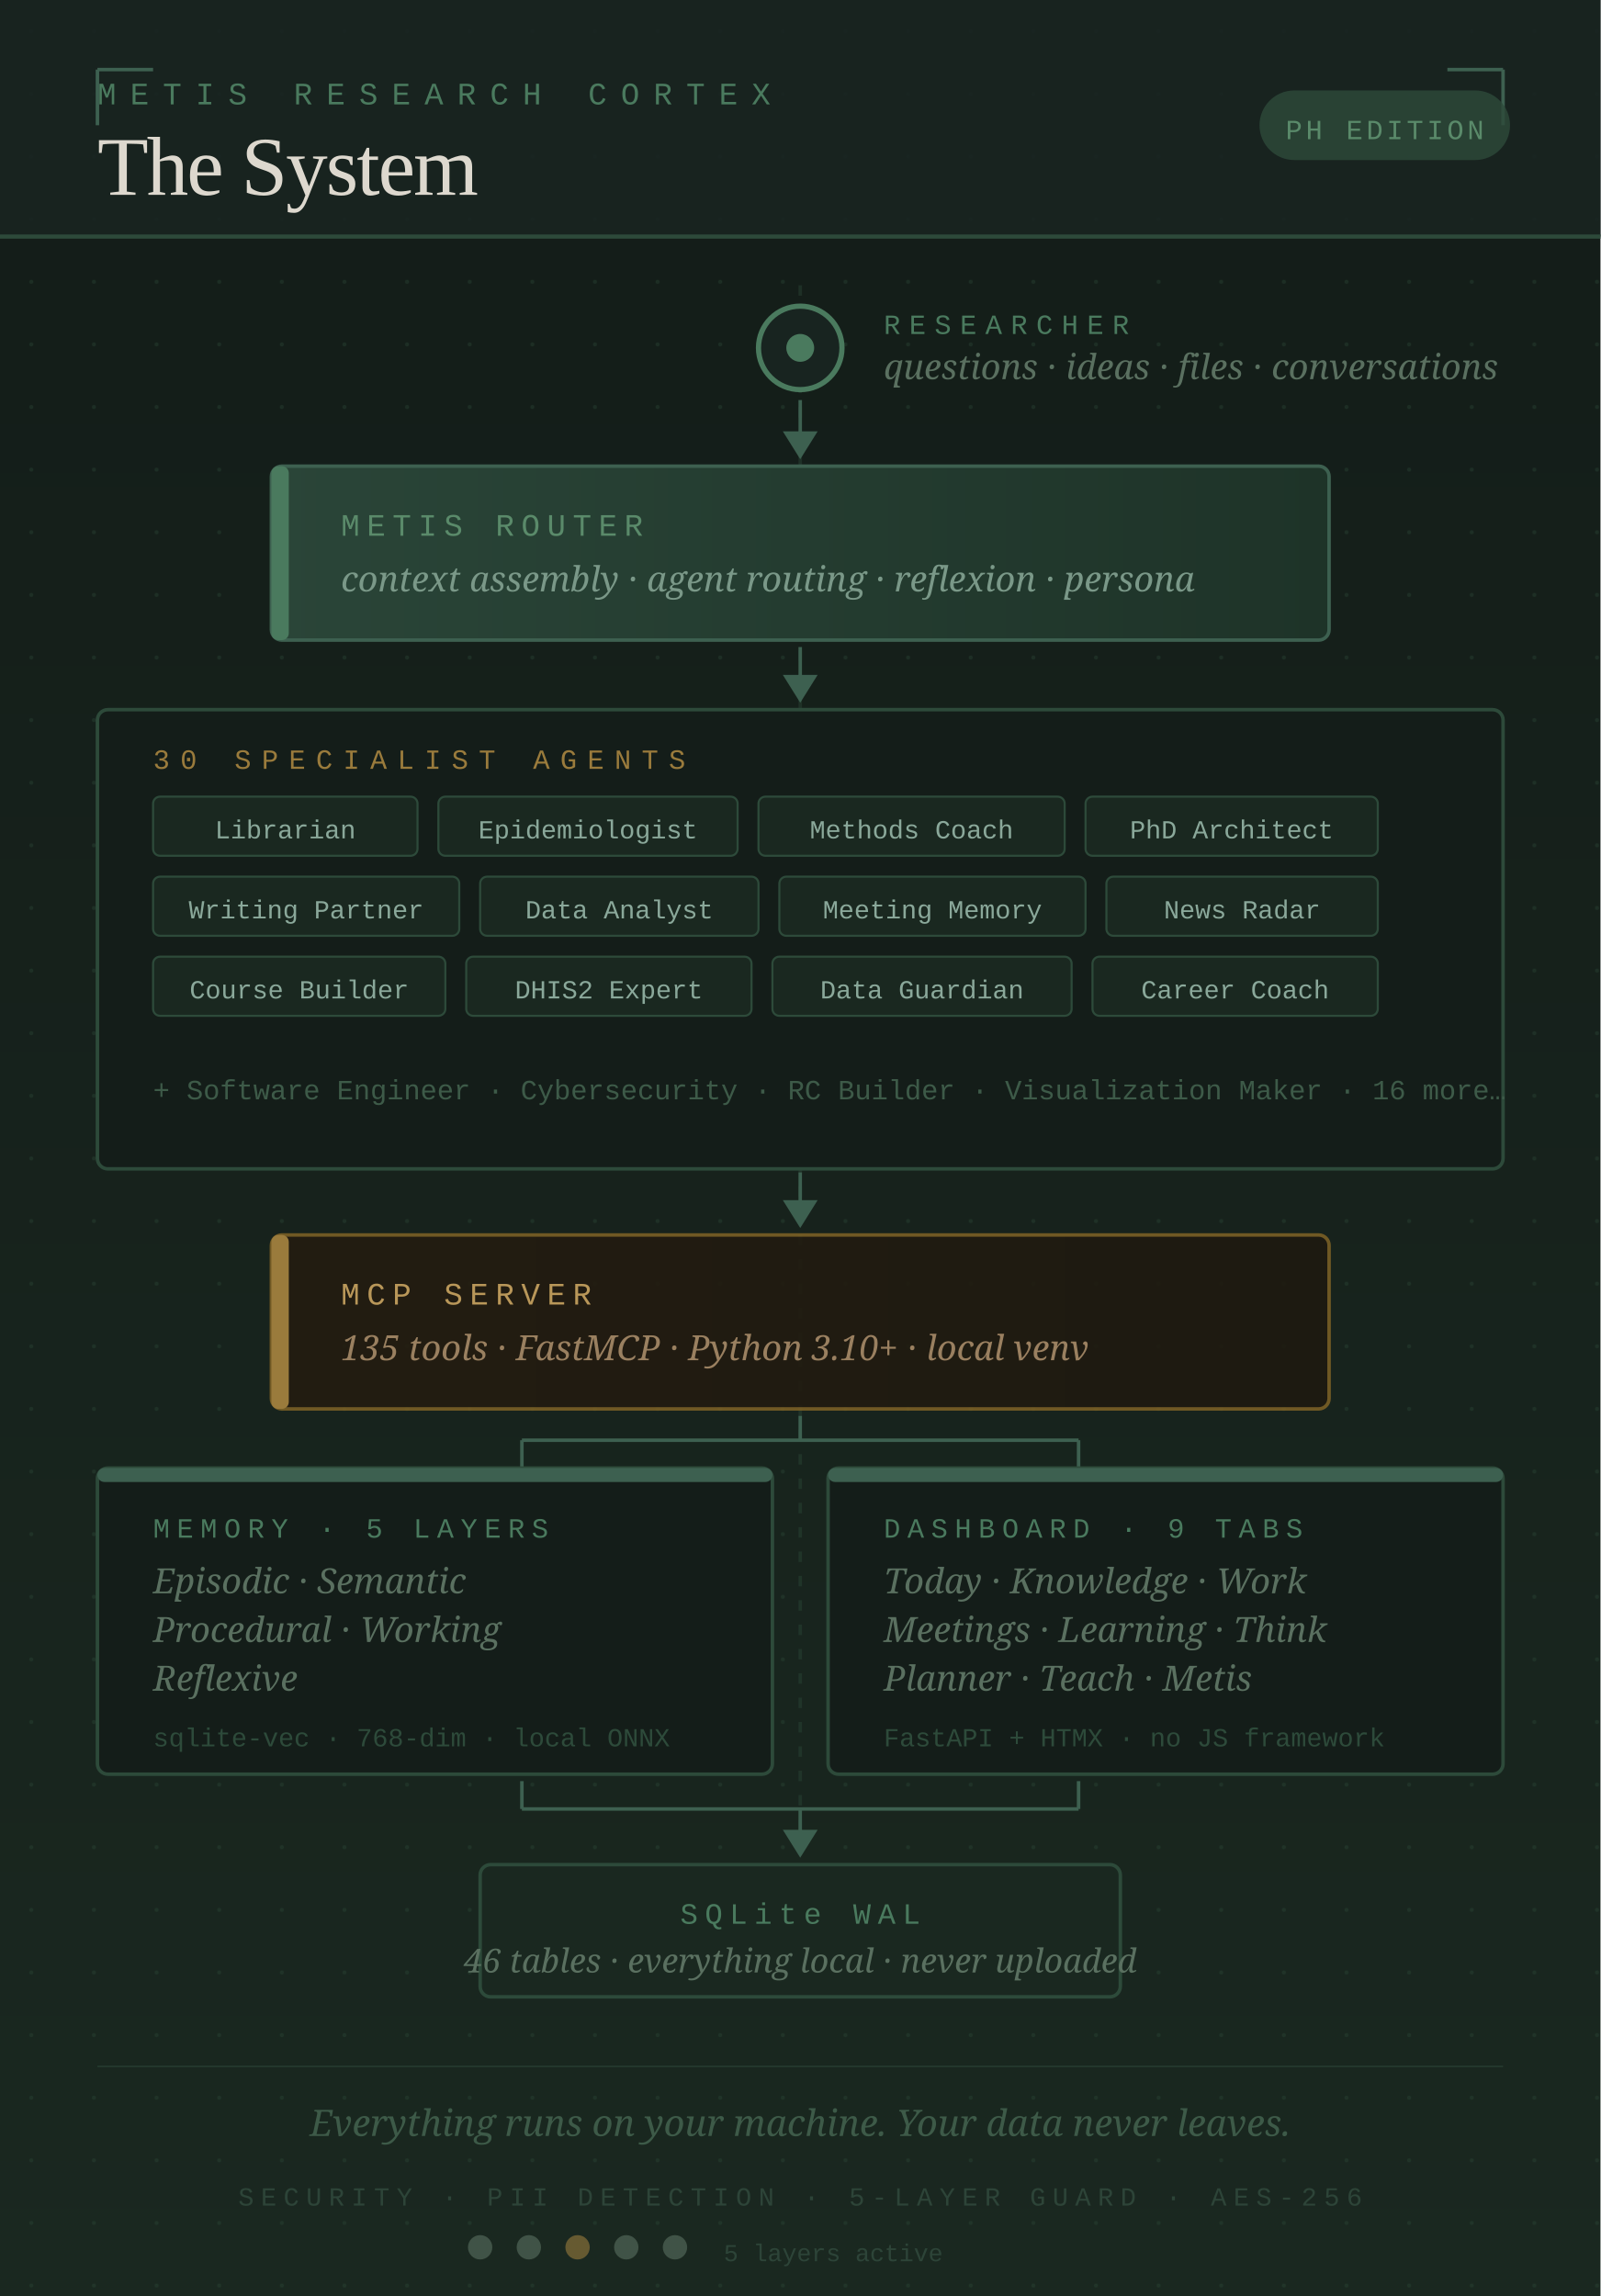
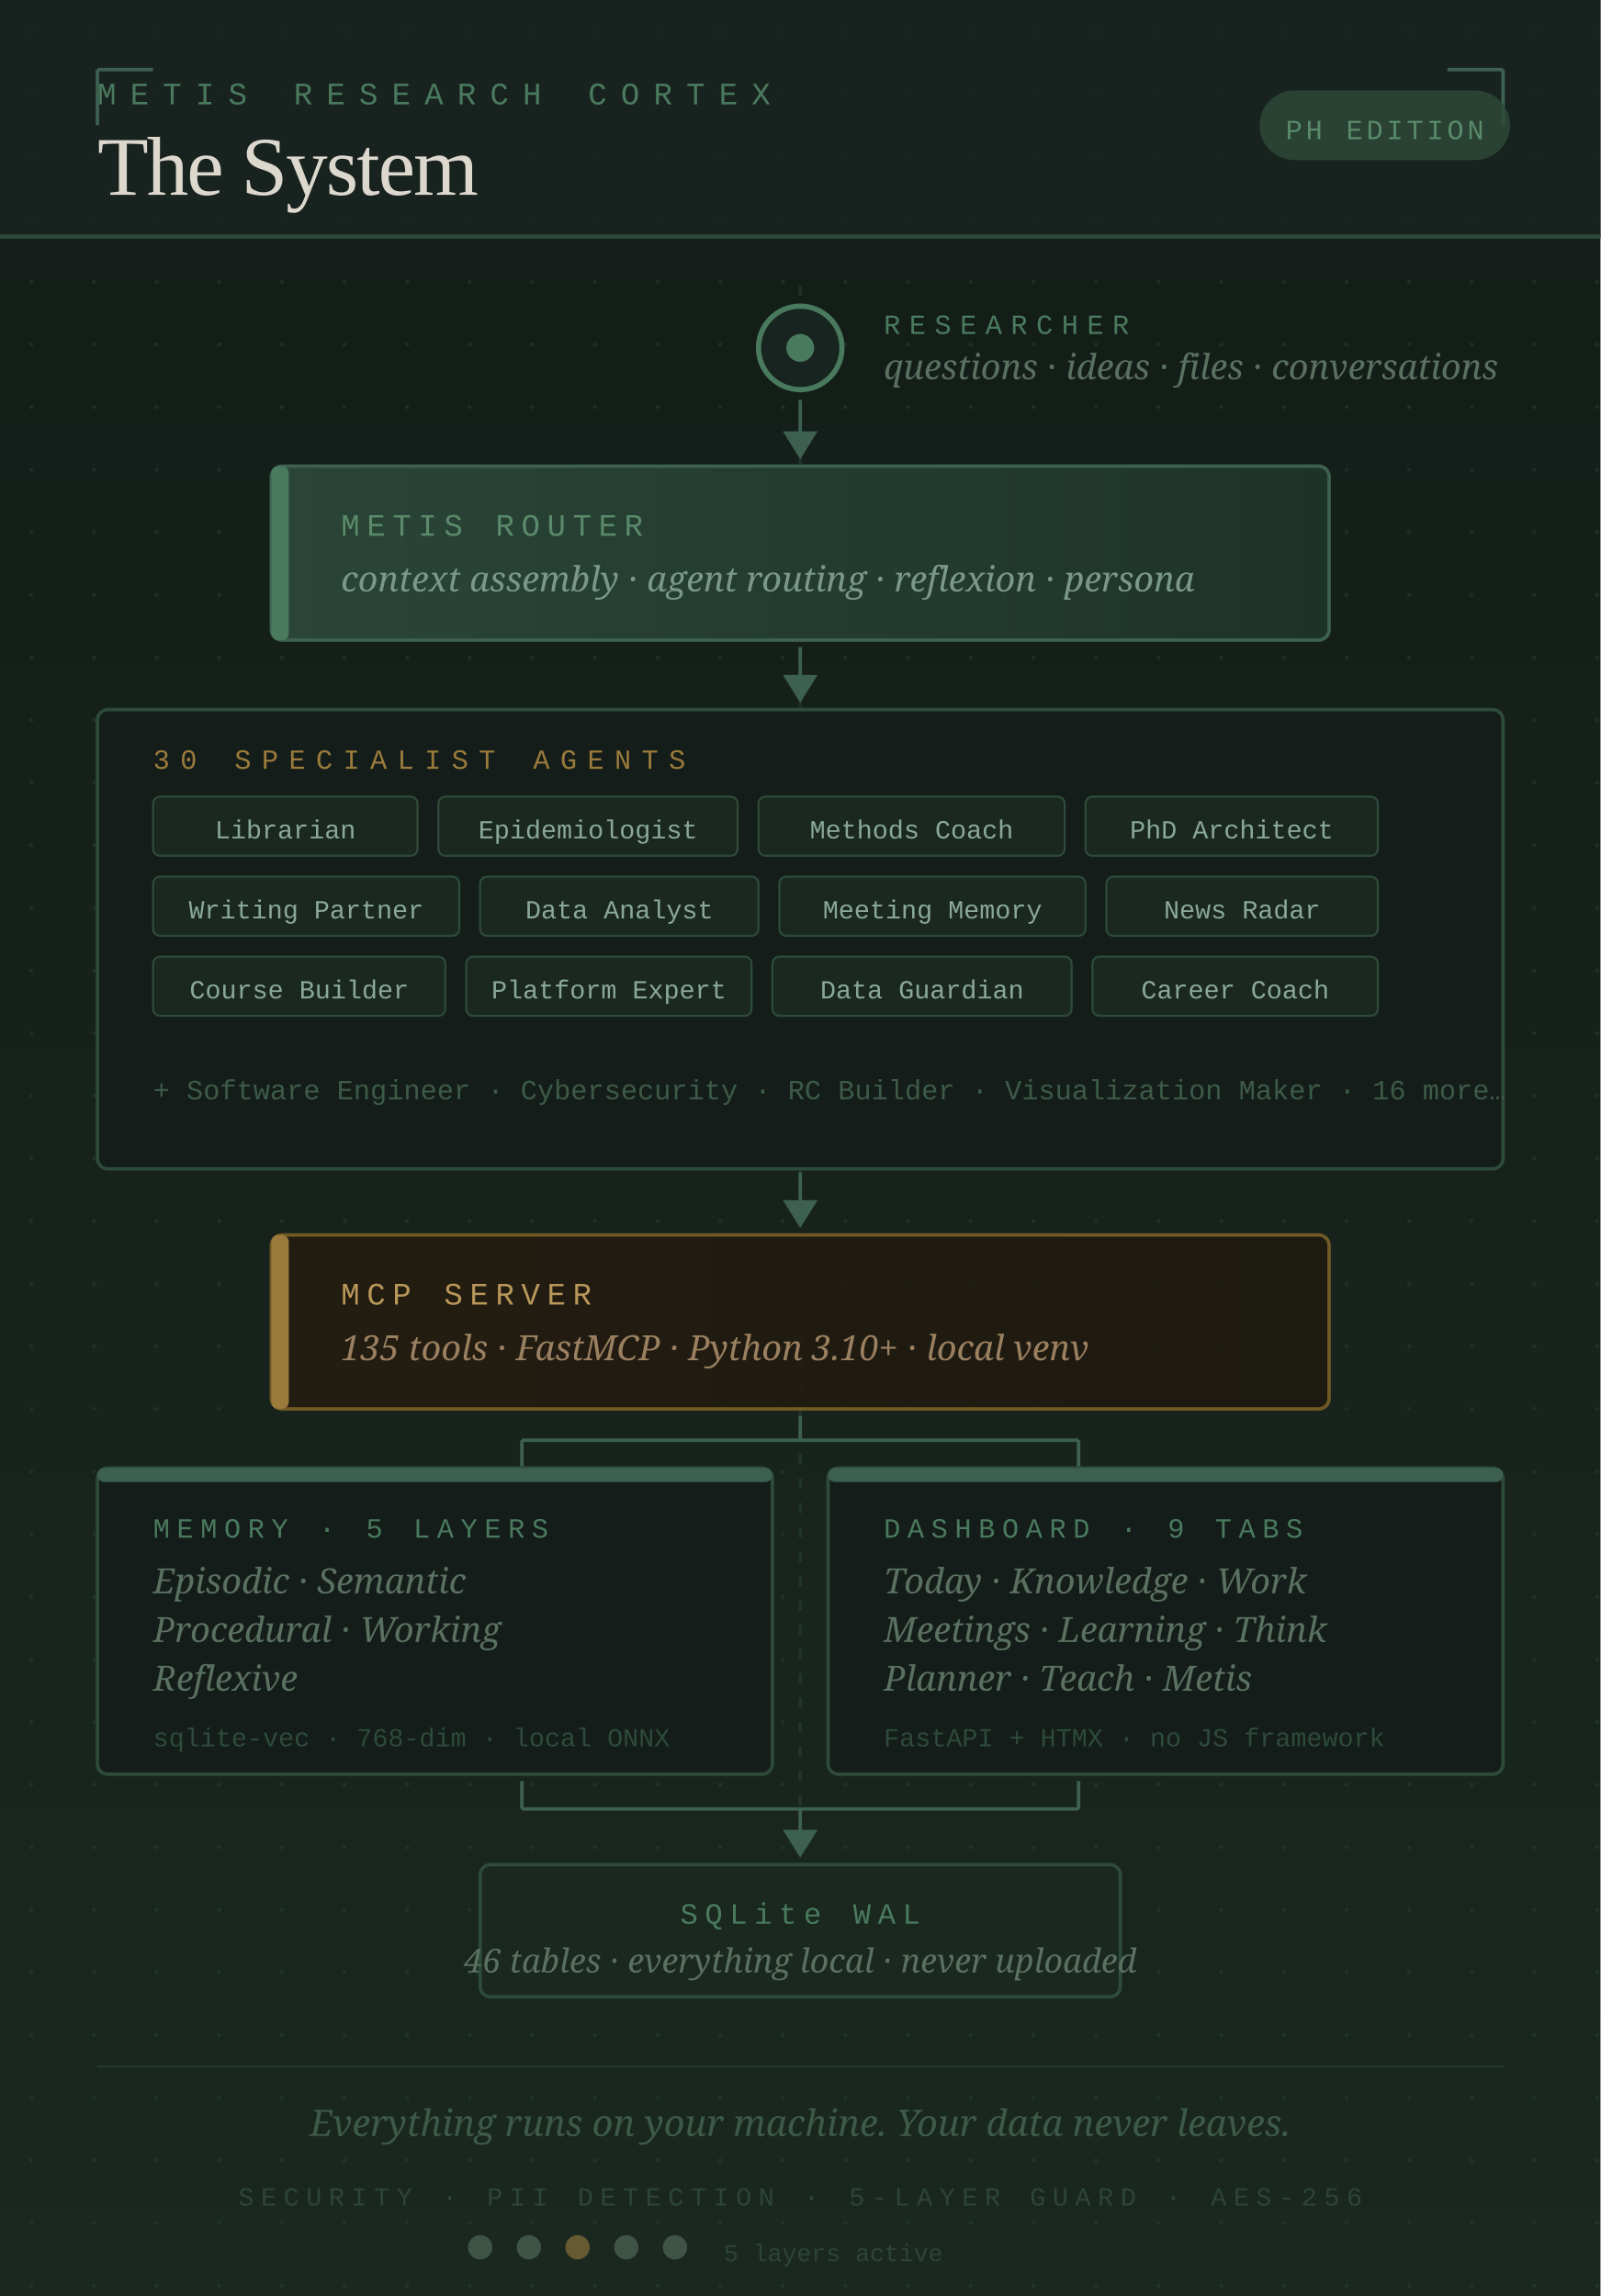
<svg xmlns="http://www.w3.org/2000/svg" viewBox="0 0 460 660" width="460" height="660">
  <defs>
    <linearGradient id="bg-g" x1="0" y1="0" x2="0" y2="1">
      <stop offset="0%" stop-color="#131c18" />
      <stop offset="100%" stop-color="#1a2820" />
    </linearGradient>
    <linearGradient id="metis-g" x1="0" y1="0" x2="1" y2="0">
      <stop offset="0%" stop-color="#2a4538" />
      <stop offset="100%" stop-color="#1e3328" />
    </linearGradient>
    <linearGradient id="mcp-g" x1="0" y1="0" x2="1" y2="0">
      <stop offset="0%" stop-color="#241c10" />
      <stop offset="100%" stop-color="#1e1a10" />
    </linearGradient>
    <pattern id="dots" x="0" y="0" width="18" height="18" patternUnits="userSpaceOnUse">
      <circle cx="9" cy="9" r="0.6" fill="#2d4a3a" opacity="0.35" />
    </pattern>
  </defs>
  <rect width="460" height="660" fill="url(#bg-g)" />
  <rect width="460" height="660" fill="url(#dots)" />
  <rect x="0" y="0" width="460" height="68" fill="#182420" opacity="0.9" />
  <line x1="0" y1="68" x2="460" y2="68" stroke="#2d4a3a" stroke-width="1.2" />
  <polyline points="28,20 28,36" stroke="#3d6050" stroke-width="1" fill="none" />
  <polyline points="28,20 44,20" stroke="#3d6050" stroke-width="1" fill="none" />
  <polyline points="432,20 432,36" stroke="#3d6050" stroke-width="1" fill="none" />
  <polyline points="416,20 432,20" stroke="#3d6050" stroke-width="1" fill="none" />
  <text x="28" y="30" font-family="'Courier New',monospace" font-size="9" fill="#4a7a5e" letter-spacing="4">METIS RESEARCH CORTEX</text>
  <text x="28" y="56" font-family="Georgia,'Times New Roman',serif" font-size="24" fill="#ddd8ce" letter-spacing="-0.5">The System</text>
  <rect x="362" y="26" width="72" height="20" rx="10" fill="#2d4a3a" opacity="0.8" />
  <text x="398" y="40" font-family="'Courier New',monospace" font-size="8" fill="#5a8a6a" text-anchor="middle" letter-spacing="1">PH EDITION</text>
  <line x1="230" y1="82" x2="230" y2="568" stroke="#2d4a3a" stroke-width="1" stroke-dasharray="3 4" opacity="0.4" />
  <circle cx="230" cy="100" r="12" fill="#182420" stroke="#4a7a5e" stroke-width="1.5" />
  <circle cx="230" cy="100" r="4" fill="#4a7a5e" />
  <text x="254" y="96" font-family="'Courier New',monospace" font-size="8" fill="#4a7a5e" letter-spacing="2.5">RESEARCHER</text>
  <text x="254" y="109" font-family="Georgia,serif" font-size="10" fill="#5a7060" font-style="italic">questions · ideas · files · conversations</text>
  <line x1="230" y1="115" x2="230" y2="126" stroke="#3d6050" stroke-width="1" />
  <polygon points="225,124 230,132 235,124" fill="#3d6050" />
  <rect x="78" y="134" width="304" height="50" rx="3" fill="url(#metis-g)" stroke="#3d6050" stroke-width="1" />
  <rect x="78" y="134" width="5" height="50" rx="2" fill="#4a7a5e" />
  <text x="98" y="154" font-family="'Courier New',monospace" font-size="9" fill="#5a8a6a" letter-spacing="2">METIS ROUTER</text>
  <text x="98" y="170" font-family="Georgia,serif" font-size="10" fill="#7a9888" font-style="italic">context assembly · agent routing · reflexion · persona</text>
  <line x1="230" y1="186" x2="230" y2="196" stroke="#3d6050" stroke-width="1" />
  <polygon points="225,194 230,202 235,194" fill="#3d6050" />
  <rect x="28" y="204" width="404" height="132" rx="3" fill="#141d19" stroke="#2d4a3a" stroke-width="1" />
  <text x="44" y="221" font-family="'Courier New',monospace" font-size="8" fill="#9a7b3c" letter-spacing="3">30 SPECIALIST AGENTS</text>
  <rect x="44" y="229" width="76" height="17" rx="2" fill="#1a2820" stroke="#2d4a3a" stroke-width="0.6" />
  <text x="82" y="241" font-family="'Courier New',monospace" font-size="7.5" fill="#8aa89a" text-anchor="middle">Librarian</text>
  <rect x="126" y="229" width="86" height="17" rx="2" fill="#1a2820" stroke="#2d4a3a" stroke-width="0.6" />
  <text x="169" y="241" font-family="'Courier New',monospace" font-size="7.5" fill="#8aa89a" text-anchor="middle">Epidemiologist</text>
  <rect x="218" y="229" width="88" height="17" rx="2" fill="#1a2820" stroke="#2d4a3a" stroke-width="0.6" />
  <text x="262" y="241" font-family="'Courier New',monospace" font-size="7.5" fill="#8aa89a" text-anchor="middle">Methods Coach</text>
  <rect x="312" y="229" width="84" height="17" rx="2" fill="#1a2820" stroke="#2d4a3a" stroke-width="0.6" />
  <text x="354" y="241" font-family="'Courier New',monospace" font-size="7.5" fill="#8aa89a" text-anchor="middle">PhD Architect</text>
  <rect x="44" y="252" width="88" height="17" rx="2" fill="#1a2820" stroke="#2d4a3a" stroke-width="0.6" />
  <text x="88" y="264" font-family="'Courier New',monospace" font-size="7.5" fill="#8aa89a" text-anchor="middle">Writing Partner</text>
  <rect x="138" y="252" width="80" height="17" rx="2" fill="#1a2820" stroke="#2d4a3a" stroke-width="0.6" />
  <text x="178" y="264" font-family="'Courier New',monospace" font-size="7.5" fill="#8aa89a" text-anchor="middle">Data Analyst</text>
  <rect x="224" y="252" width="88" height="17" rx="2" fill="#1a2820" stroke="#2d4a3a" stroke-width="0.6" />
  <text x="268" y="264" font-family="'Courier New',monospace" font-size="7.5" fill="#8aa89a" text-anchor="middle">Meeting Memory</text>
  <rect x="318" y="252" width="78" height="17" rx="2" fill="#1a2820" stroke="#2d4a3a" stroke-width="0.6" />
  <text x="357" y="264" font-family="'Courier New',monospace" font-size="7.5" fill="#8aa89a" text-anchor="middle">News Radar</text>
  <rect x="44" y="275" width="84" height="17" rx="2" fill="#1a2820" stroke="#2d4a3a" stroke-width="0.6" />
  <text x="86" y="287" font-family="'Courier New',monospace" font-size="7.5" fill="#8aa89a" text-anchor="middle">Course Builder</text>
  <rect x="134" y="275" width="82" height="17" rx="2" fill="#1a2820" stroke="#2d4a3a" stroke-width="0.6" />
-   <text x="175" y="287" font-family="'Courier New',monospace" font-size="7.5" fill="#8aa89a" text-anchor="middle">DHIS2 Expert</text>
+   <text x="175" y="287" font-family="'Courier New',monospace" font-size="7.5" fill="#8aa89a" text-anchor="middle">Platform Expert</text>
  <rect x="222" y="275" width="86" height="17" rx="2" fill="#1a2820" stroke="#2d4a3a" stroke-width="0.6" />
  <text x="265" y="287" font-family="'Courier New',monospace" font-size="7.5" fill="#8aa89a" text-anchor="middle">Data Guardian</text>
  <rect x="314" y="275" width="82" height="17" rx="2" fill="#1a2820" stroke="#2d4a3a" stroke-width="0.6" />
  <text x="355" y="287" font-family="'Courier New',monospace" font-size="7.5" fill="#8aa89a" text-anchor="middle">Career Coach</text>
  <text x="44" y="316" font-family="'Courier New',monospace" font-size="8" fill="#3d5a48">+ Software Engineer · Cybersecurity · RC Builder · Visualization Maker · 16 more…</text>
  <line x1="230" y1="337" x2="230" y2="347" stroke="#3d6050" stroke-width="1" />
  <polygon points="225,345 230,353 235,345" fill="#3d6050" />
  <rect x="78" y="355" width="304" height="50" rx="3" fill="url(#mcp-g)" stroke="#7a5f25" stroke-width="1" opacity="0.9" />
  <rect x="78" y="355" width="5" height="50" rx="2" fill="#9a7b3c" />
  <text x="98" y="375" font-family="'Courier New',monospace" font-size="9" fill="#b99759" letter-spacing="2">MCP SERVER</text>
  <text x="98" y="391" font-family="Georgia,serif" font-size="10" fill="#9a8060" font-style="italic">135 tools · FastMCP · Python 3.10+ · local venv</text>
  <line x1="230" y1="407" x2="230" y2="414" stroke="#3d6050" stroke-width="1" />
  <line x1="150" y1="414" x2="310" y2="414" stroke="#3d6050" stroke-width="1" />
  <line x1="150" y1="414" x2="150" y2="422" stroke="#3d6050" stroke-width="1" />
  <line x1="310" y1="414" x2="310" y2="422" stroke="#3d6050" stroke-width="1" />
  <rect x="28" y="422" width="194" height="88" rx="3" fill="#141d19" stroke="#2d4a3a" stroke-width="1" />
  <rect x="28" y="422" width="194" height="4" rx="2" fill="#3d6050" />
  <text x="44" y="442" font-family="'Courier New',monospace" font-size="8" fill="#4a7a5e" letter-spacing="2">MEMORY · 5 LAYERS</text>
  <text x="44" y="458" font-family="Georgia,serif" font-size="10" fill="#5a7060" font-style="italic">Episodic · Semantic</text>
  <text x="44" y="472" font-family="Georgia,serif" font-size="10" fill="#5a7060" font-style="italic">Procedural · Working</text>
  <text x="44" y="486" font-family="Georgia,serif" font-size="10" fill="#5a7060" font-style="italic">Reflexive</text>
  <text x="44" y="502" font-family="'Courier New',monospace" font-size="7.5" fill="#2d4a3a">sqlite-vec · 768-dim · local ONNX</text>
  <rect x="238" y="422" width="194" height="88" rx="3" fill="#141d19" stroke="#2d4a3a" stroke-width="1" />
  <rect x="238" y="422" width="194" height="4" rx="2" fill="#3d6050" />
  <text x="254" y="442" font-family="'Courier New',monospace" font-size="8" fill="#4a7a5e" letter-spacing="2">DASHBOARD · 9 TABS</text>
  <text x="254" y="458" font-family="Georgia,serif" font-size="10" fill="#5a7060" font-style="italic">Today · Knowledge · Work</text>
  <text x="254" y="472" font-family="Georgia,serif" font-size="10" fill="#5a7060" font-style="italic">Meetings · Learning · Think</text>
  <text x="254" y="486" font-family="Georgia,serif" font-size="10" fill="#5a7060" font-style="italic">Planner · Teach · Metis</text>
  <text x="254" y="502" font-family="'Courier New',monospace" font-size="7.5" fill="#2d4a3a">FastAPI + HTMX · no JS framework</text>
  <line x1="150" y1="512" x2="150" y2="520" stroke="#3d6050" stroke-width="1" />
  <line x1="310" y1="512" x2="310" y2="520" stroke="#3d6050" stroke-width="1" />
  <line x1="150" y1="520" x2="310" y2="520" stroke="#3d6050" stroke-width="1" />
  <line x1="230" y1="520" x2="230" y2="528" stroke="#3d6050" stroke-width="1" />
  <polygon points="225,526 230,534 235,526" fill="#3d6050" />
  <rect x="138" y="536" width="184" height="38" rx="3" fill="#1a2820" stroke="#2d4a3a" stroke-width="1" />
  <text x="230" y="553" font-family="'Courier New',monospace" font-size="8.5" fill="#4a7a5e" text-anchor="middle" letter-spacing="2">SQLite WAL</text>
  <text x="230" y="567" font-family="Georgia,serif" font-size="9.5" fill="#5a7060" text-anchor="middle" font-style="italic">46 tables · everything local · never uploaded</text>
  <line x1="28" y1="594" x2="432" y2="594" stroke="#2d4a3a" stroke-width="0.5" opacity="0.5" />
  <text x="230" y="614" font-family="Georgia,serif" font-size="10.5" fill="#3d5a48" text-anchor="middle" font-style="italic">Everything runs on your machine. Your data never leaves.</text>
  <text x="230" y="634" font-family="'Courier New',monospace" font-size="7.5" fill="#2d4438" text-anchor="middle" letter-spacing="2">SECURITY · PII DETECTION · 5-LAYER GUARD · AES-256</text>
  <circle cx="138" cy="646" r="3.5" fill="#5a7060" opacity="0.6" />
  <circle cx="152" cy="646" r="3.5" fill="#5a7060" opacity="0.6" />
  <circle cx="166" cy="646" r="3.5" fill="#9a7b3c" opacity="0.6" />
  <circle cx="180" cy="646" r="3.5" fill="#5a7060" opacity="0.6" />
  <circle cx="194" cy="646" r="3.5" fill="#5a7060" opacity="0.6" />
  <text x="208" y="650" font-family="'Courier New',monospace" font-size="7" fill="#2d4438">5 layers active</text>
</svg>
